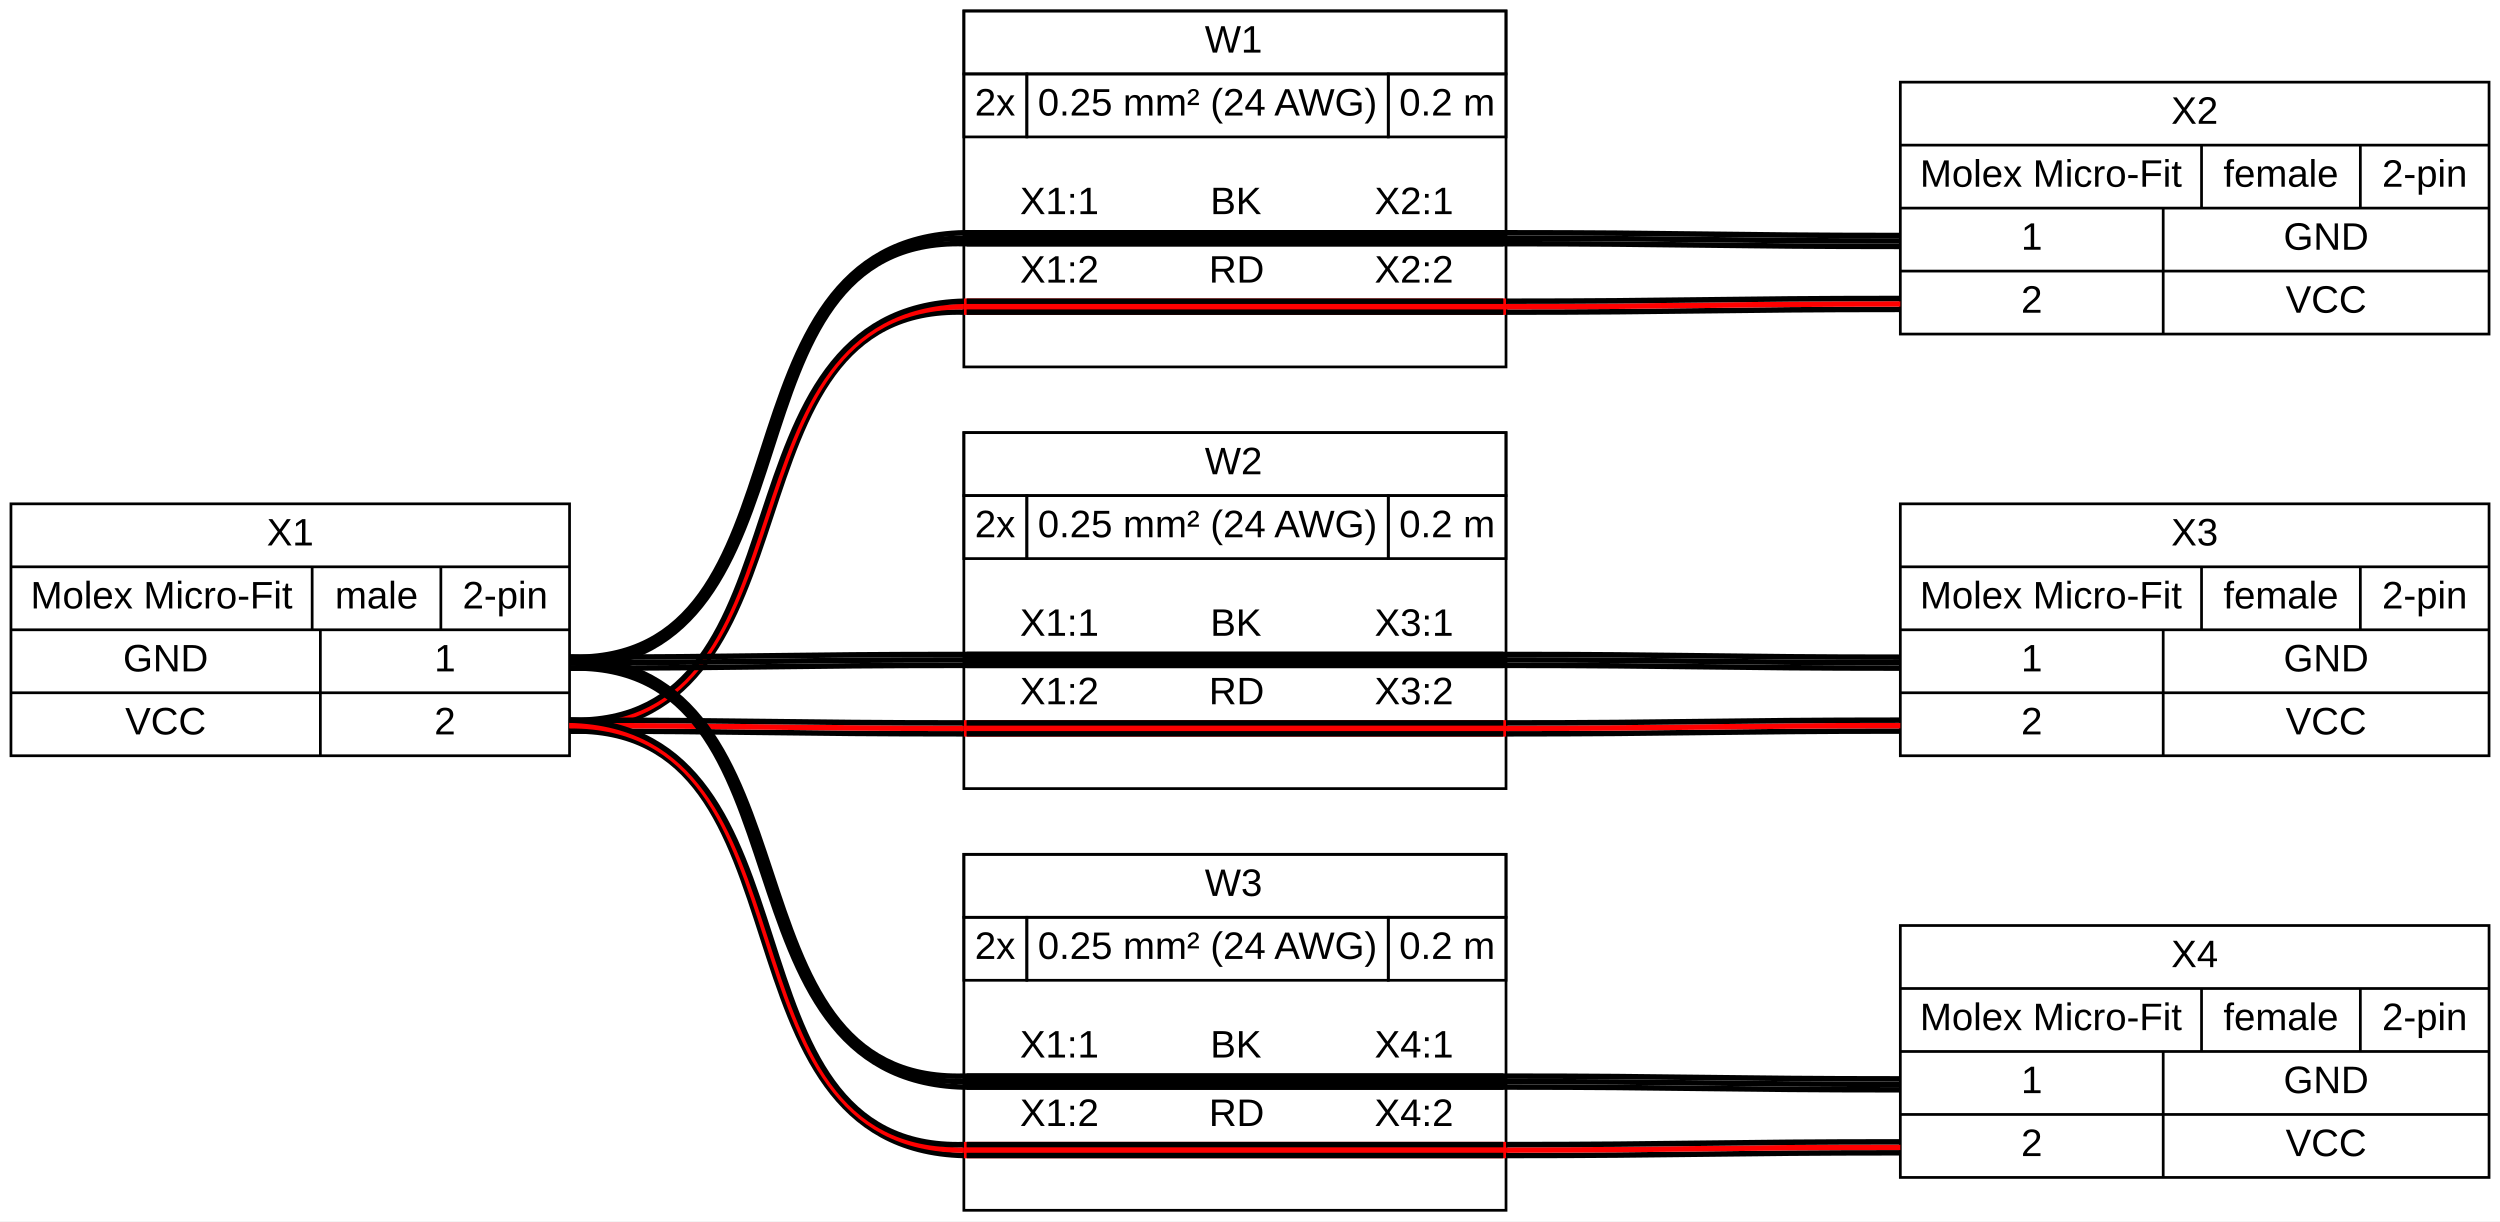
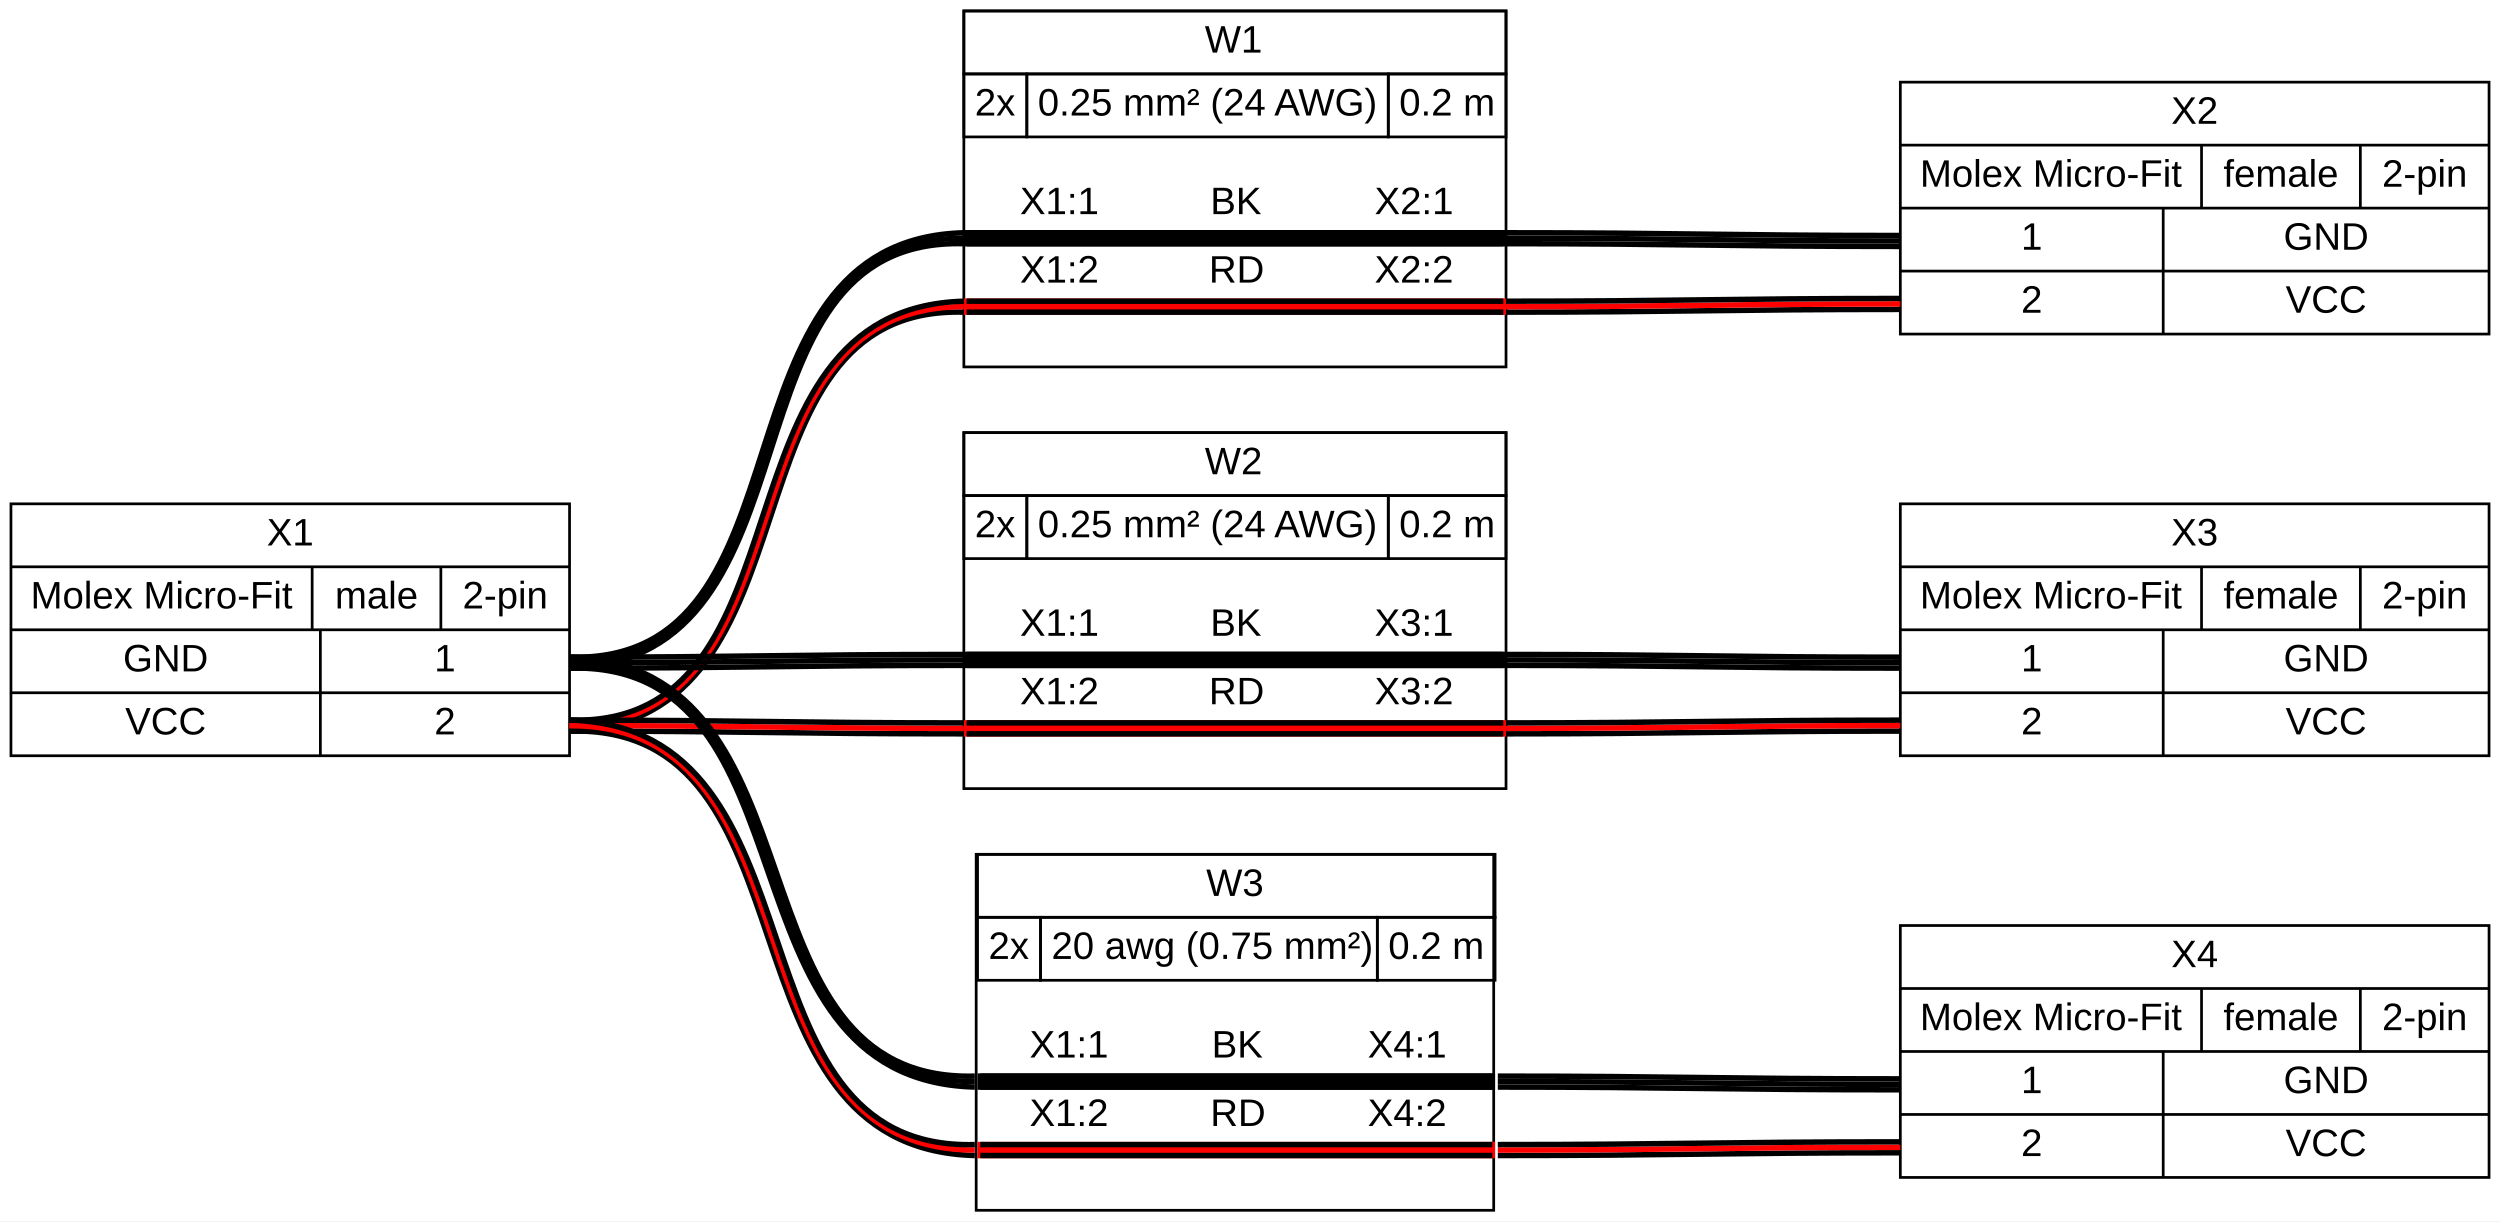
<svg xmlns="http://www.w3.org/2000/svg" width="913pt" height="446pt" viewBox="0.00 0.00 913.00 446.00">
  <g id="graph0" class="graph" transform="scale(1 1) rotate(0) translate(4 442)">
    <polygon fill="white" stroke="transparent" points="-4,4 -4,-442 909,-442 909,4 -4,4" />
    <g id="node1" class="node">
      <polygon fill="white" stroke="black" points="0,-166 0,-258 204,-258 204,-166 0,-166" />
      <text text-anchor="middle" x="102" y="-242.8" font-family="arial" font-size="14.00">X1</text>
      <polyline fill="none" stroke="black" points="0,-235 204,-235 " />
      <text text-anchor="middle" x="55" y="-219.8" font-family="arial" font-size="14.00">Molex Micro-Fit</text>
      <polyline fill="none" stroke="black" points="110,-212 110,-235 " />
      <text text-anchor="middle" x="133.5" y="-219.8" font-family="arial" font-size="14.00">male</text>
      <polyline fill="none" stroke="black" points="157,-212 157,-235 " />
      <text text-anchor="middle" x="180.5" y="-219.8" font-family="arial" font-size="14.00">2-pin</text>
      <polyline fill="none" stroke="black" points="0,-212 204,-212 " />
      <text text-anchor="middle" x="56.5" y="-196.8" font-family="arial" font-size="14.00">GND</text>
      <polyline fill="none" stroke="black" points="0,-189 113,-189 " />
      <text text-anchor="middle" x="56.5" y="-173.8" font-family="arial" font-size="14.00">VCC</text>
      <polyline fill="none" stroke="black" points="113,-166 113,-212 " />
      <text text-anchor="middle" x="158.5" y="-196.8" font-family="arial" font-size="14.00">1</text>
      <polyline fill="none" stroke="black" points="113,-189 204,-189 " />
      <text text-anchor="middle" x="158.5" y="-173.8" font-family="arial" font-size="14.00">2</text>
    </g>
    <g id="node5" class="node">
      <polygon fill="none" stroke="black" points="546,-438 348,-438 348,-308 546,-308 546,-438" />
      <polygon fill="none" stroke="black" points="348,-415 348,-438 546,-438 546,-415 348,-415" />
      <text text-anchor="start" x="436" y="-422.8" font-family="arial" font-size="14.00">W1</text>
      <polygon fill="none" stroke="black" points="348,-392 348,-415 371,-415 371,-392 348,-392" />
      <text text-anchor="start" x="352" y="-399.8" font-family="arial" font-size="14.00">2x</text>
      <polygon fill="none" stroke="black" points="371,-392 371,-415 503,-415 503,-392 371,-392" />
      <text text-anchor="start" x="375" y="-399.8" font-family="arial" font-size="14.00">0.25 mm² (24 AWG)</text>
      <polygon fill="none" stroke="black" points="503,-392 503,-415 546,-415 546,-392 503,-392" />
      <text text-anchor="start" x="507" y="-399.8" font-family="arial" font-size="14.00">0.2 m</text>
      <text text-anchor="start" x="445" y="-380.8" font-family="arial" font-size="14.00"> </text>
      <text text-anchor="start" x="368.5" y="-363.8" font-family="arial" font-size="14.00">X1:1</text>
      <text text-anchor="start" x="438" y="-363.8" font-family="arial" font-size="14.00">BK</text>
      <text text-anchor="start" x="498" y="-363.8" font-family="arial" font-size="14.00">X2:1</text>
      <polygon fill="#000000" stroke="transparent" points="348,-352 348,-358 546,-358 546,-352 348,-352" />
      <polyline fill="none" stroke="black" stroke-width="2" points="349,-353 545,-353 " />
      <polyline fill="none" stroke="black" stroke-width="2" points="545,-357 349,-357 " />
      <text text-anchor="start" x="368.5" y="-338.8" font-family="arial" font-size="14.00">X1:2</text>
      <text text-anchor="start" x="437.5" y="-338.8" font-family="arial" font-size="14.00">RD</text>
      <text text-anchor="start" x="498" y="-338.8" font-family="arial" font-size="14.00">X2:2</text>
      <polygon fill="#ff0000" stroke="transparent" stroke-width="2" points="348,-327 348,-333 546,-333 546,-327 348,-327" />
      <polyline fill="none" stroke="black" stroke-width="2" points="349,-328 545,-328 " />
      <polyline fill="none" stroke="black" stroke-width="2" points="545,-332 349,-332 " />
      <text text-anchor="start" x="380.5" y="-313.8" font-family="arial" font-size="14.00"> </text>
    </g>
    <g id="edge1" class="edge">
      <path fill="none" stroke="#000000" stroke-width="2" d="M204,-198C299.95,-200.55 255.89,-355.55 348,-353" />
      <path fill="none" stroke="#000000" stroke-width="2" d="M204,-200C298.03,-200 253.97,-355 348,-355" />
      <path fill="none" stroke="#000000" stroke-width="2" d="M204,-202C296.11,-199.45 252.05,-354.45 348,-357" />
    </g>
    <g id="edge3" class="edge">
      <path fill="none" stroke="#000000" stroke-width="2" d="M204,-175C299.31,-177.54 256.55,-330.54 348,-328" />
      <path fill="none" stroke="#ff0000" stroke-width="2" d="M204,-177C297.38,-177 254.62,-330 348,-330" />
      <path fill="none" stroke="#000000" stroke-width="2" d="M204,-179C295.45,-176.46 252.69,-329.46 348,-332" />
    </g>
    <g id="node6" class="node">
      <polygon fill="none" stroke="black" points="546,-284 348,-284 348,-154 546,-154 546,-284" />
      <polygon fill="none" stroke="black" points="348,-261 348,-284 546,-284 546,-261 348,-261" />
      <text text-anchor="start" x="436" y="-268.8" font-family="arial" font-size="14.00">W2</text>
      <polygon fill="none" stroke="black" points="348,-238 348,-261 371,-261 371,-238 348,-238" />
      <text text-anchor="start" x="352" y="-245.8" font-family="arial" font-size="14.00">2x</text>
      <polygon fill="none" stroke="black" points="371,-238 371,-261 503,-261 503,-238 371,-238" />
      <text text-anchor="start" x="375" y="-245.8" font-family="arial" font-size="14.00">0.25 mm² (24 AWG)</text>
      <polygon fill="none" stroke="black" points="503,-238 503,-261 546,-261 546,-238 503,-238" />
      <text text-anchor="start" x="507" y="-245.8" font-family="arial" font-size="14.00">0.2 m</text>
      <text text-anchor="start" x="445" y="-226.8" font-family="arial" font-size="14.00"> </text>
      <text text-anchor="start" x="368.5" y="-209.8" font-family="arial" font-size="14.00">X1:1</text>
      <text text-anchor="start" x="438" y="-209.8" font-family="arial" font-size="14.00">BK</text>
      <text text-anchor="start" x="498" y="-209.8" font-family="arial" font-size="14.00">X3:1</text>
      <polygon fill="#000000" stroke="transparent" points="348,-198 348,-204 546,-204 546,-198 348,-198" />
      <polyline fill="none" stroke="black" stroke-width="2" points="349,-199 545,-199 " />
      <polyline fill="none" stroke="black" stroke-width="2" points="545,-203 349,-203 " />
      <text text-anchor="start" x="368.5" y="-184.8" font-family="arial" font-size="14.00">X1:2</text>
      <text text-anchor="start" x="437.5" y="-184.8" font-family="arial" font-size="14.00">RD</text>
      <text text-anchor="start" x="498" y="-184.8" font-family="arial" font-size="14.00">X3:2</text>
      <polygon fill="#ff0000" stroke="transparent" stroke-width="2" points="348,-173 348,-179 546,-179 546,-173 348,-173" />
      <polyline fill="none" stroke="black" stroke-width="2" points="349,-174 545,-174 " />
      <polyline fill="none" stroke="black" stroke-width="2" points="545,-178 349,-178 " />
      <text text-anchor="start" x="380.5" y="-159.8" font-family="arial" font-size="14.00"> </text>
    </g>
    <g id="edge5" class="edge">
      <path fill="none" stroke="#000000" stroke-width="2" d="M204,-198C268.13,-198 284.12,-199 348,-199" />
      <path fill="none" stroke="#000000" stroke-width="2" d="M204,-200C268,-200 284,-201 348,-201" />
      <path fill="none" stroke="#000000" stroke-width="2" d="M204,-202C267.88,-202 283.87,-203 348,-203" />
    </g>
    <g id="edge7" class="edge">
      <path fill="none" stroke="#000000" stroke-width="2" d="M204,-175C267.88,-175 283.87,-174 348,-174" />
      <path fill="none" stroke="#ff0000" stroke-width="2" d="M204,-177C268,-177 284,-176 348,-176" />
      <path fill="none" stroke="#000000" stroke-width="2" d="M204,-179C268.13,-179 284.12,-178 348,-178" />
    </g>
    <g id="node7" class="node">
-       <polygon fill="none" stroke="black" points="546,-130 348,-130 348,0 546,0 546,-130" />
-       <polygon fill="none" stroke="black" points="348,-107 348,-130 546,-130 546,-107 348,-107" />
-       <text text-anchor="start" x="436" y="-114.8" font-family="arial" font-size="14.00">W3</text>
-       <polygon fill="none" stroke="black" points="348,-84 348,-107 371,-107 371,-84 348,-84" />
-       <text text-anchor="start" x="352" y="-91.8" font-family="arial" font-size="14.00">2x</text>
-       <polygon fill="none" stroke="black" points="371,-84 371,-107 503,-107 503,-84 371,-84" />
-       <text text-anchor="start" x="375" y="-91.8" font-family="arial" font-size="14.00">0.25 mm² (24 AWG)</text>
-       <polygon fill="none" stroke="black" points="503,-84 503,-107 546,-107 546,-84 503,-84" />
-       <text text-anchor="start" x="507" y="-91.8" font-family="arial" font-size="14.00">0.2 m</text>
-       <text text-anchor="start" x="445" y="-72.8" font-family="arial" font-size="14.00"> </text>
-       <text text-anchor="start" x="368.5" y="-55.8" font-family="arial" font-size="14.00">X1:1</text>
-       <text text-anchor="start" x="438" y="-55.8" font-family="arial" font-size="14.00">BK</text>
-       <text text-anchor="start" x="498" y="-55.8" font-family="arial" font-size="14.00">X4:1</text>
-       <polygon fill="#000000" stroke="transparent" points="348,-44 348,-50 546,-50 546,-44 348,-44" />
-       <polyline fill="none" stroke="black" stroke-width="2" points="349,-45 545,-45 " />
-       <polyline fill="none" stroke="black" stroke-width="2" points="545,-49 349,-49 " />
-       <text text-anchor="start" x="368.5" y="-30.8" font-family="arial" font-size="14.00">X1:2</text>
-       <text text-anchor="start" x="437.5" y="-30.8" font-family="arial" font-size="14.00">RD</text>
-       <text text-anchor="start" x="498" y="-30.8" font-family="arial" font-size="14.00">X4:2</text>
-       <polygon fill="#ff0000" stroke="transparent" stroke-width="2" points="348,-19 348,-25 546,-25 546,-19 348,-19" />
-       <polyline fill="none" stroke="black" stroke-width="2" points="349,-20 545,-20 " />
-       <polyline fill="none" stroke="black" stroke-width="2" points="545,-24 349,-24 " />
-       <text text-anchor="start" x="380.5" y="-5.8" font-family="arial" font-size="14.00"> </text>
+       <polygon fill="none" stroke="black" points="541.5,-130 352.5,-130 352.5,0 541.5,0 541.5,-130" />
+       <polygon fill="none" stroke="black" points="353,-107 353,-130 542,-130 542,-107 353,-107" />
+       <text text-anchor="start" x="436.5" y="-114.8" font-family="arial" font-size="14.00">W3</text>
+       <polygon fill="none" stroke="black" points="353,-84 353,-107 376,-107 376,-84 353,-84" />
+       <text text-anchor="start" x="357" y="-91.8" font-family="arial" font-size="14.00">2x</text>
+       <polygon fill="none" stroke="black" points="376,-84 376,-107 499,-107 499,-84 376,-84" />
+       <text text-anchor="start" x="380" y="-91.8" font-family="arial" font-size="14.00">20 awg (0.75 mm²)</text>
+       <polygon fill="none" stroke="black" points="499,-84 499,-107 542,-107 542,-84 499,-84" />
+       <text text-anchor="start" x="503" y="-91.8" font-family="arial" font-size="14.00">0.2 m</text>
+       <text text-anchor="start" x="445.5" y="-72.8" font-family="arial" font-size="14.00"> </text>
+       <text text-anchor="start" x="372" y="-55.8" font-family="arial" font-size="14.00">X1:1</text>
+       <text text-anchor="start" x="438.5" y="-55.8" font-family="arial" font-size="14.00">BK</text>
+       <text text-anchor="start" x="495.5" y="-55.8" font-family="arial" font-size="14.00">X4:1</text>
+       <polygon fill="#000000" stroke="transparent" points="353,-44 353,-50 542,-50 542,-44 353,-44" />
+       <polyline fill="none" stroke="black" stroke-width="2" points="354,-45 541,-45 " />
+       <polyline fill="none" stroke="black" stroke-width="2" points="541,-49 354,-49 " />
+       <text text-anchor="start" x="372" y="-30.8" font-family="arial" font-size="14.00">X1:2</text>
+       <text text-anchor="start" x="438" y="-30.8" font-family="arial" font-size="14.00">RD</text>
+       <text text-anchor="start" x="495.5" y="-30.8" font-family="arial" font-size="14.00">X4:2</text>
+       <polygon fill="#ff0000" stroke="transparent" stroke-width="2" points="353,-19 353,-25 542,-25 542,-19 353,-19" />
+       <polyline fill="none" stroke="black" stroke-width="2" points="354,-20 541,-20 " />
+       <polyline fill="none" stroke="black" stroke-width="2" points="541,-24 354,-24 " />
+       <text text-anchor="start" x="384" y="-5.8" font-family="arial" font-size="14.00"> </text>
    </g>
    <g id="edge9" class="edge">
-       <path fill="none" stroke="#000000" stroke-width="2" d="M204,-198C295.45,-200.54 252.69,-47.54 348,-45" />
-       <path fill="none" stroke="#000000" stroke-width="2" d="M204,-200C297.38,-200 254.62,-47 348,-47" />
-       <path fill="none" stroke="#000000" stroke-width="2" d="M204,-202C299.31,-199.46 256.55,-46.46 348,-49" />
+       <path fill="none" stroke="#000000" stroke-width="2" d="M204,-198C296.68,-200.52 255.46,-47.52 352,-45" />
+       <path fill="none" stroke="#000000" stroke-width="2" d="M204,-200C298.61,-200 257.39,-47 352,-47" />
+       <path fill="none" stroke="#000000" stroke-width="2" d="M204,-202C300.54,-199.48 259.32,-46.48 352,-49" />
    </g>
    <g id="edge11" class="edge">
-       <path fill="none" stroke="#000000" stroke-width="2" d="M204,-175C296.11,-177.55 252.05,-22.55 348,-20" />
-       <path fill="none" stroke="#ff0000" stroke-width="2" d="M204,-177C298.03,-177 253.97,-22 348,-22" />
-       <path fill="none" stroke="#000000" stroke-width="2" d="M204,-179C299.95,-176.45 255.89,-21.45 348,-24" />
+       <path fill="none" stroke="#000000" stroke-width="2" d="M204,-175C297.32,-177.53 254.82,-22.53 352,-20" />
+       <path fill="none" stroke="#ff0000" stroke-width="2" d="M204,-177C299.25,-177 256.75,-22 352,-22" />
+       <path fill="none" stroke="#000000" stroke-width="2" d="M204,-179C301.18,-176.47 258.68,-21.47 352,-24" />
    </g>
    <g id="node2" class="node">
      <polygon fill="white" stroke="black" points="690,-320 690,-412 905,-412 905,-320 690,-320" />
      <text text-anchor="middle" x="797.5" y="-396.8" font-family="arial" font-size="14.00">X2</text>
      <polyline fill="none" stroke="black" points="690,-389 905,-389 " />
      <text text-anchor="middle" x="745" y="-373.8" font-family="arial" font-size="14.00">Molex Micro-Fit</text>
      <polyline fill="none" stroke="black" points="800,-366 800,-389 " />
      <text text-anchor="middle" x="829" y="-373.8" font-family="arial" font-size="14.00">female</text>
      <polyline fill="none" stroke="black" points="858,-366 858,-389 " />
      <text text-anchor="middle" x="881.5" y="-373.8" font-family="arial" font-size="14.00">2-pin</text>
      <polyline fill="none" stroke="black" points="690,-366 905,-366 " />
      <text text-anchor="middle" x="738" y="-350.8" font-family="arial" font-size="14.00">1</text>
      <polyline fill="none" stroke="black" points="690,-343 786,-343 " />
      <text text-anchor="middle" x="738" y="-327.8" font-family="arial" font-size="14.00">2</text>
      <polyline fill="none" stroke="black" points="786,-320 786,-366 " />
      <text text-anchor="middle" x="845.5" y="-350.8" font-family="arial" font-size="14.00">GND</text>
      <polyline fill="none" stroke="black" points="786,-343 905,-343 " />
      <text text-anchor="middle" x="845.5" y="-327.8" font-family="arial" font-size="14.00">VCC</text>
    </g>
    <g id="node3" class="node">
      <polygon fill="white" stroke="black" points="690,-166 690,-258 905,-258 905,-166 690,-166" />
      <text text-anchor="middle" x="797.5" y="-242.8" font-family="arial" font-size="14.00">X3</text>
      <polyline fill="none" stroke="black" points="690,-235 905,-235 " />
      <text text-anchor="middle" x="745" y="-219.8" font-family="arial" font-size="14.00">Molex Micro-Fit</text>
      <polyline fill="none" stroke="black" points="800,-212 800,-235 " />
      <text text-anchor="middle" x="829" y="-219.8" font-family="arial" font-size="14.00">female</text>
      <polyline fill="none" stroke="black" points="858,-212 858,-235 " />
      <text text-anchor="middle" x="881.5" y="-219.8" font-family="arial" font-size="14.00">2-pin</text>
      <polyline fill="none" stroke="black" points="690,-212 905,-212 " />
      <text text-anchor="middle" x="738" y="-196.8" font-family="arial" font-size="14.00">1</text>
      <polyline fill="none" stroke="black" points="690,-189 786,-189 " />
      <text text-anchor="middle" x="738" y="-173.8" font-family="arial" font-size="14.00">2</text>
      <polyline fill="none" stroke="black" points="786,-166 786,-212 " />
      <text text-anchor="middle" x="845.5" y="-196.8" font-family="arial" font-size="14.00">GND</text>
      <polyline fill="none" stroke="black" points="786,-189 905,-189 " />
      <text text-anchor="middle" x="845.5" y="-173.8" font-family="arial" font-size="14.00">VCC</text>
    </g>
    <g id="node4" class="node">
      <polygon fill="white" stroke="black" points="690,-12 690,-104 905,-104 905,-12 690,-12" />
      <text text-anchor="middle" x="797.5" y="-88.8" font-family="arial" font-size="14.00">X4</text>
      <polyline fill="none" stroke="black" points="690,-81 905,-81 " />
      <text text-anchor="middle" x="745" y="-65.8" font-family="arial" font-size="14.00">Molex Micro-Fit</text>
      <polyline fill="none" stroke="black" points="800,-58 800,-81 " />
      <text text-anchor="middle" x="829" y="-65.8" font-family="arial" font-size="14.00">female</text>
      <polyline fill="none" stroke="black" points="858,-58 858,-81 " />
      <text text-anchor="middle" x="881.5" y="-65.8" font-family="arial" font-size="14.00">2-pin</text>
      <polyline fill="none" stroke="black" points="690,-58 905,-58 " />
      <text text-anchor="middle" x="738" y="-42.8" font-family="arial" font-size="14.00">1</text>
      <polyline fill="none" stroke="black" points="690,-35 786,-35 " />
      <text text-anchor="middle" x="738" y="-19.8" font-family="arial" font-size="14.00">2</text>
      <polyline fill="none" stroke="black" points="786,-12 786,-58 " />
      <text text-anchor="middle" x="845.5" y="-42.8" font-family="arial" font-size="14.00">GND</text>
      <polyline fill="none" stroke="black" points="786,-35 905,-35 " />
      <text text-anchor="middle" x="845.5" y="-19.8" font-family="arial" font-size="14.00">VCC</text>
    </g>
    <g id="edge2" class="edge">
      <path fill="none" stroke="#000000" stroke-width="2" d="M546,-353C609.88,-353 625.87,-352 690,-352" />
      <path fill="none" stroke="#000000" stroke-width="2" d="M546,-355C610,-355 626,-354 690,-354" />
      <path fill="none" stroke="#000000" stroke-width="2" d="M546,-357C610.13,-357 626.12,-356 690,-356" />
    </g>
    <g id="edge4" class="edge">
      <path fill="none" stroke="#000000" stroke-width="2" d="M546,-328C610.13,-328 626.12,-329 690,-329" />
      <path fill="none" stroke="#ff0000" stroke-width="2" d="M546,-330C610,-330 626,-331 690,-331" />
      <path fill="none" stroke="#000000" stroke-width="2" d="M546,-332C609.88,-332 625.87,-333 690,-333" />
    </g>
    <g id="edge6" class="edge">
      <path fill="none" stroke="#000000" stroke-width="2" d="M546,-199C609.88,-199 625.87,-198 690,-198" />
      <path fill="none" stroke="#000000" stroke-width="2" d="M546,-201C610,-201 626,-200 690,-200" />
      <path fill="none" stroke="#000000" stroke-width="2" d="M546,-203C610.13,-203 626.12,-202 690,-202" />
    </g>
    <g id="edge8" class="edge">
      <path fill="none" stroke="#000000" stroke-width="2" d="M546,-174C610.13,-174 626.12,-175 690,-175" />
      <path fill="none" stroke="#ff0000" stroke-width="2" d="M546,-176C610,-176 626,-177 690,-177" />
      <path fill="none" stroke="#000000" stroke-width="2" d="M546,-178C609.88,-178 625.87,-179 690,-179" />
    </g>
    <g id="edge10" class="edge">
-       <path fill="none" stroke="#000000" stroke-width="2" d="M546,-45C609.88,-45 625.87,-44 690,-44" />
-       <path fill="none" stroke="#000000" stroke-width="2" d="M546,-47C610,-47 626,-46 690,-46" />
-       <path fill="none" stroke="#000000" stroke-width="2" d="M546,-49C610.13,-49 626.12,-48 690,-48" />
+       <path fill="none" stroke="#000000" stroke-width="2" d="M543,-45C608.21,-45 624.54,-44 690,-44" />
+       <path fill="none" stroke="#000000" stroke-width="2" d="M543,-47C608.33,-47 624.67,-46 690,-46" />
+       <path fill="none" stroke="#000000" stroke-width="2" d="M543,-49C608.46,-49 624.79,-48 690,-48" />
    </g>
    <g id="edge12" class="edge">
-       <path fill="none" stroke="#000000" stroke-width="2" d="M546,-20C610.13,-20 626.12,-21 690,-21" />
-       <path fill="none" stroke="#ff0000" stroke-width="2" d="M546,-22C610,-22 626,-23 690,-23" />
-       <path fill="none" stroke="#000000" stroke-width="2" d="M546,-24C609.88,-24 625.87,-25 690,-25" />
+       <path fill="none" stroke="#000000" stroke-width="2" d="M543,-20C608.46,-20 624.79,-21 690,-21" />
+       <path fill="none" stroke="#ff0000" stroke-width="2" d="M543,-22C608.33,-22 624.67,-23 690,-23" />
+       <path fill="none" stroke="#000000" stroke-width="2" d="M543,-24C608.21,-24 624.54,-25 690,-25" />
    </g>
  </g>
</svg>
